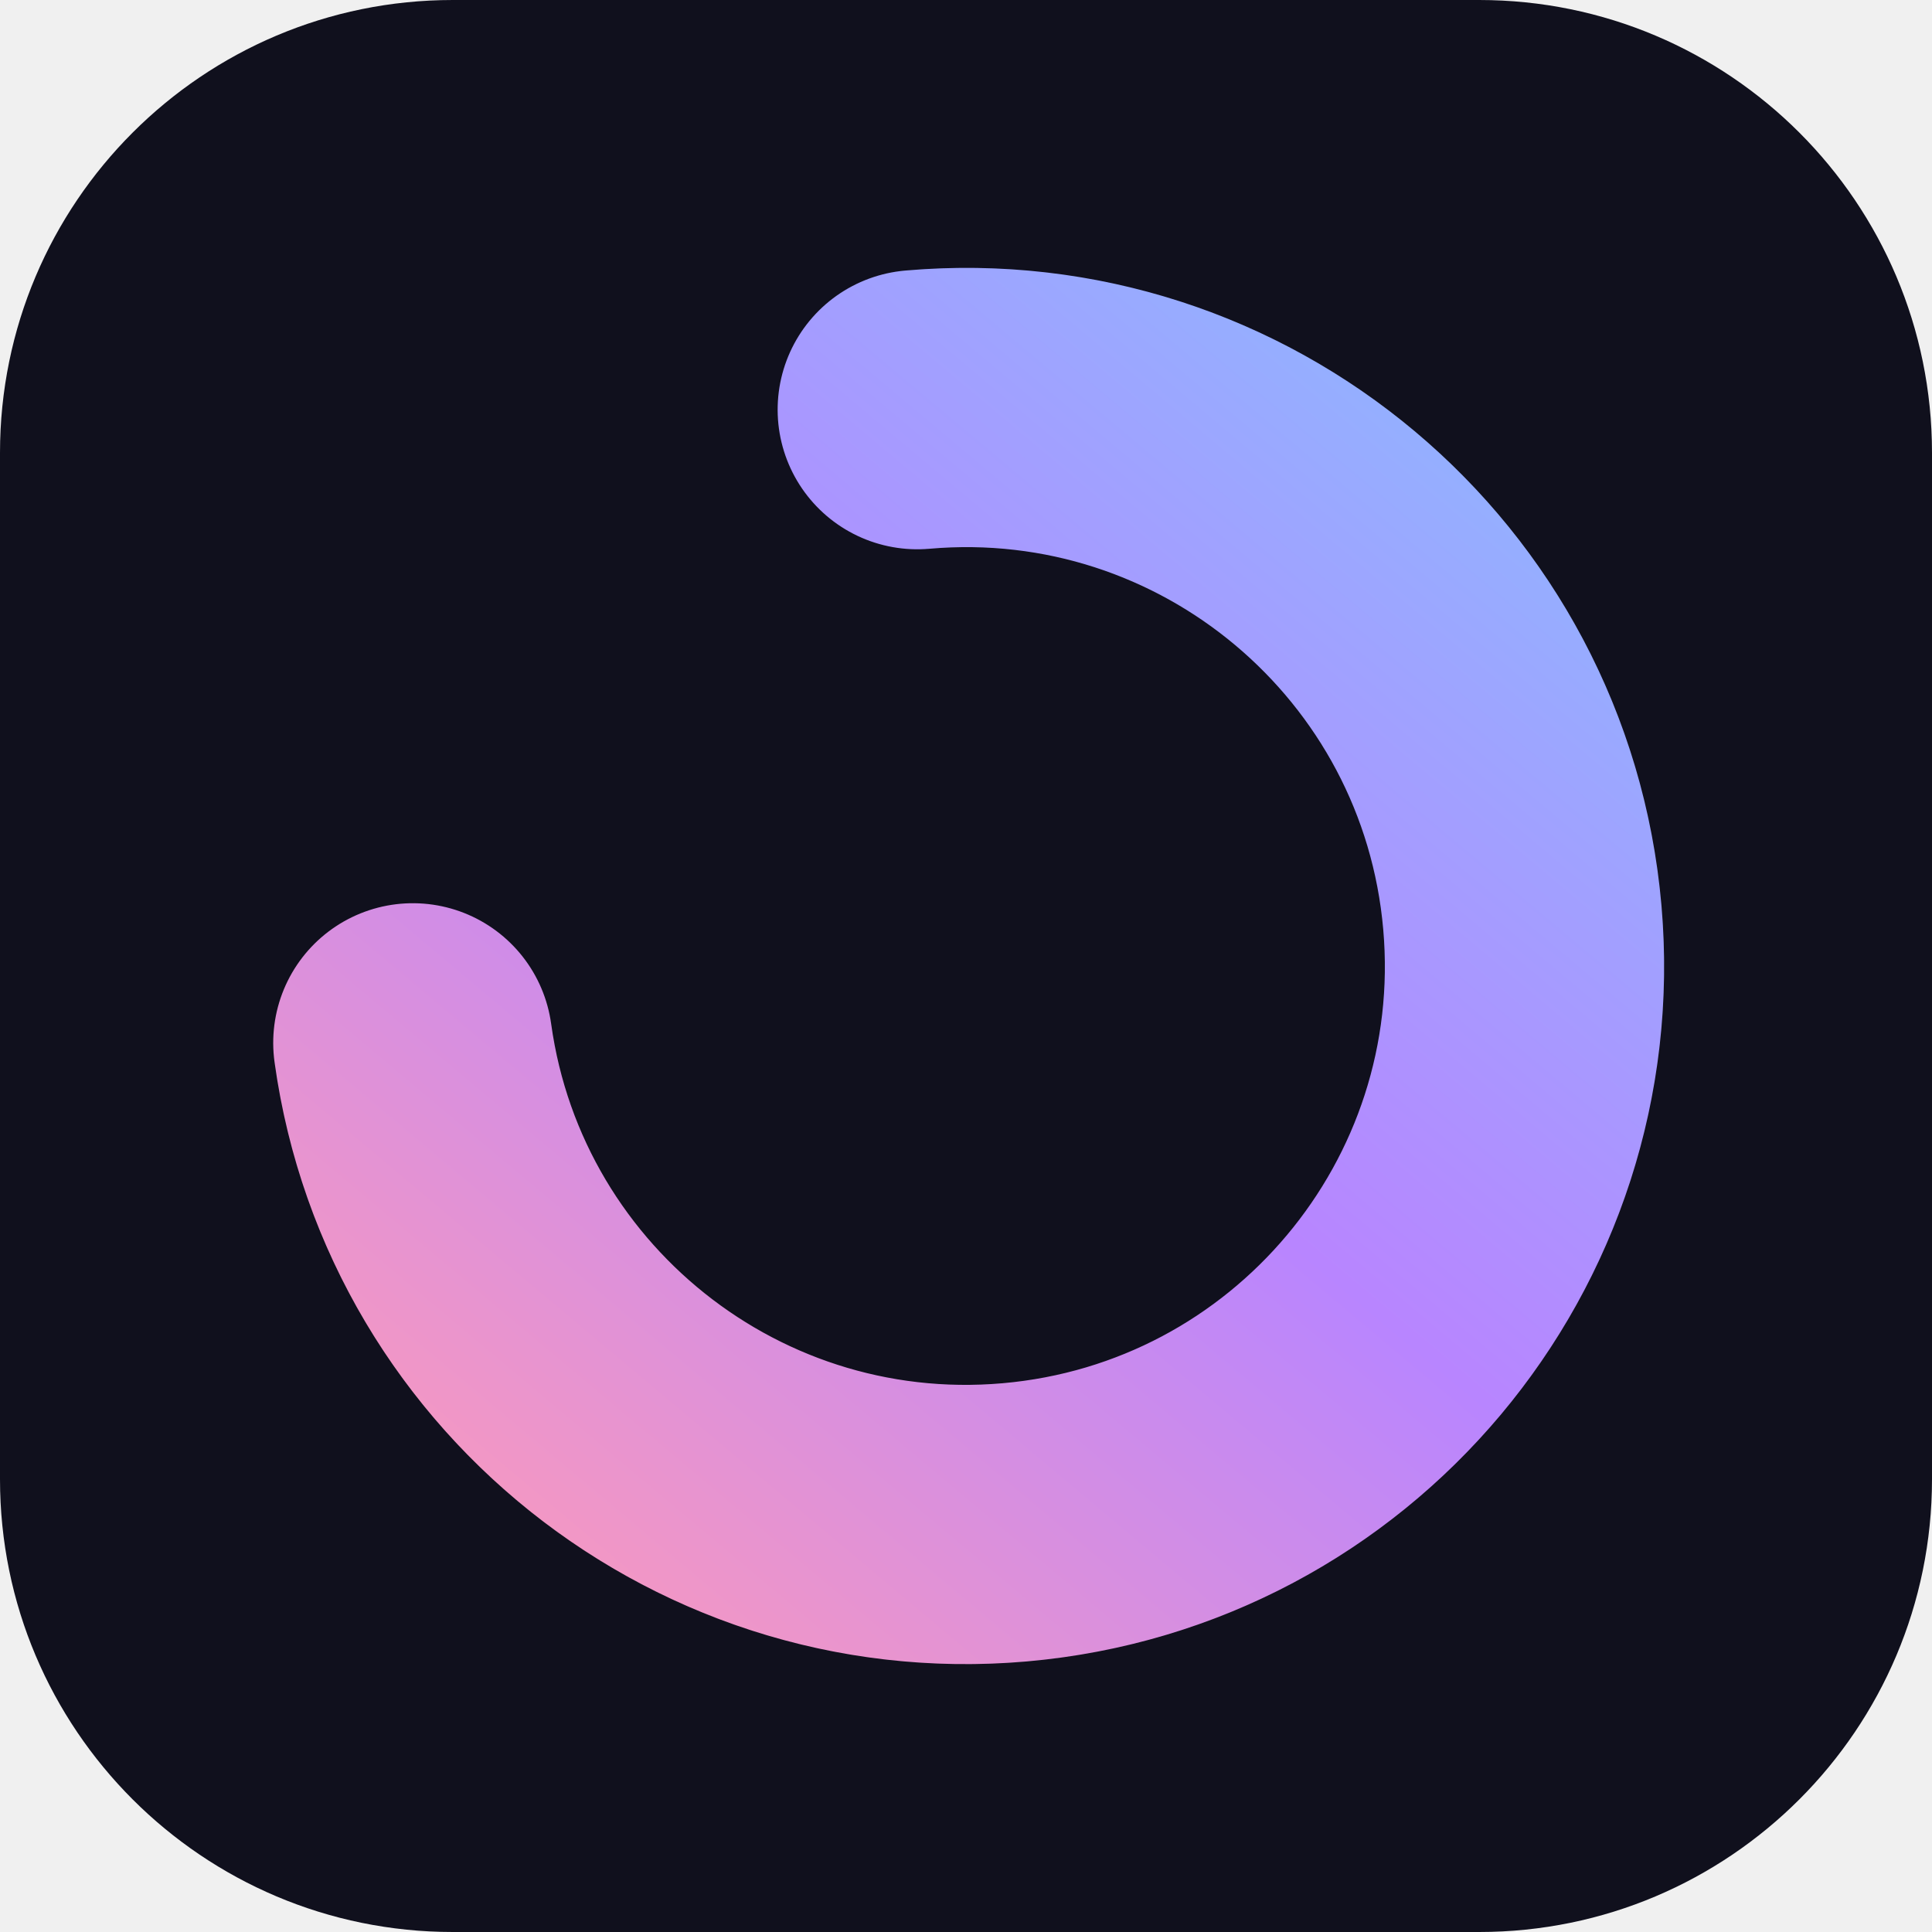
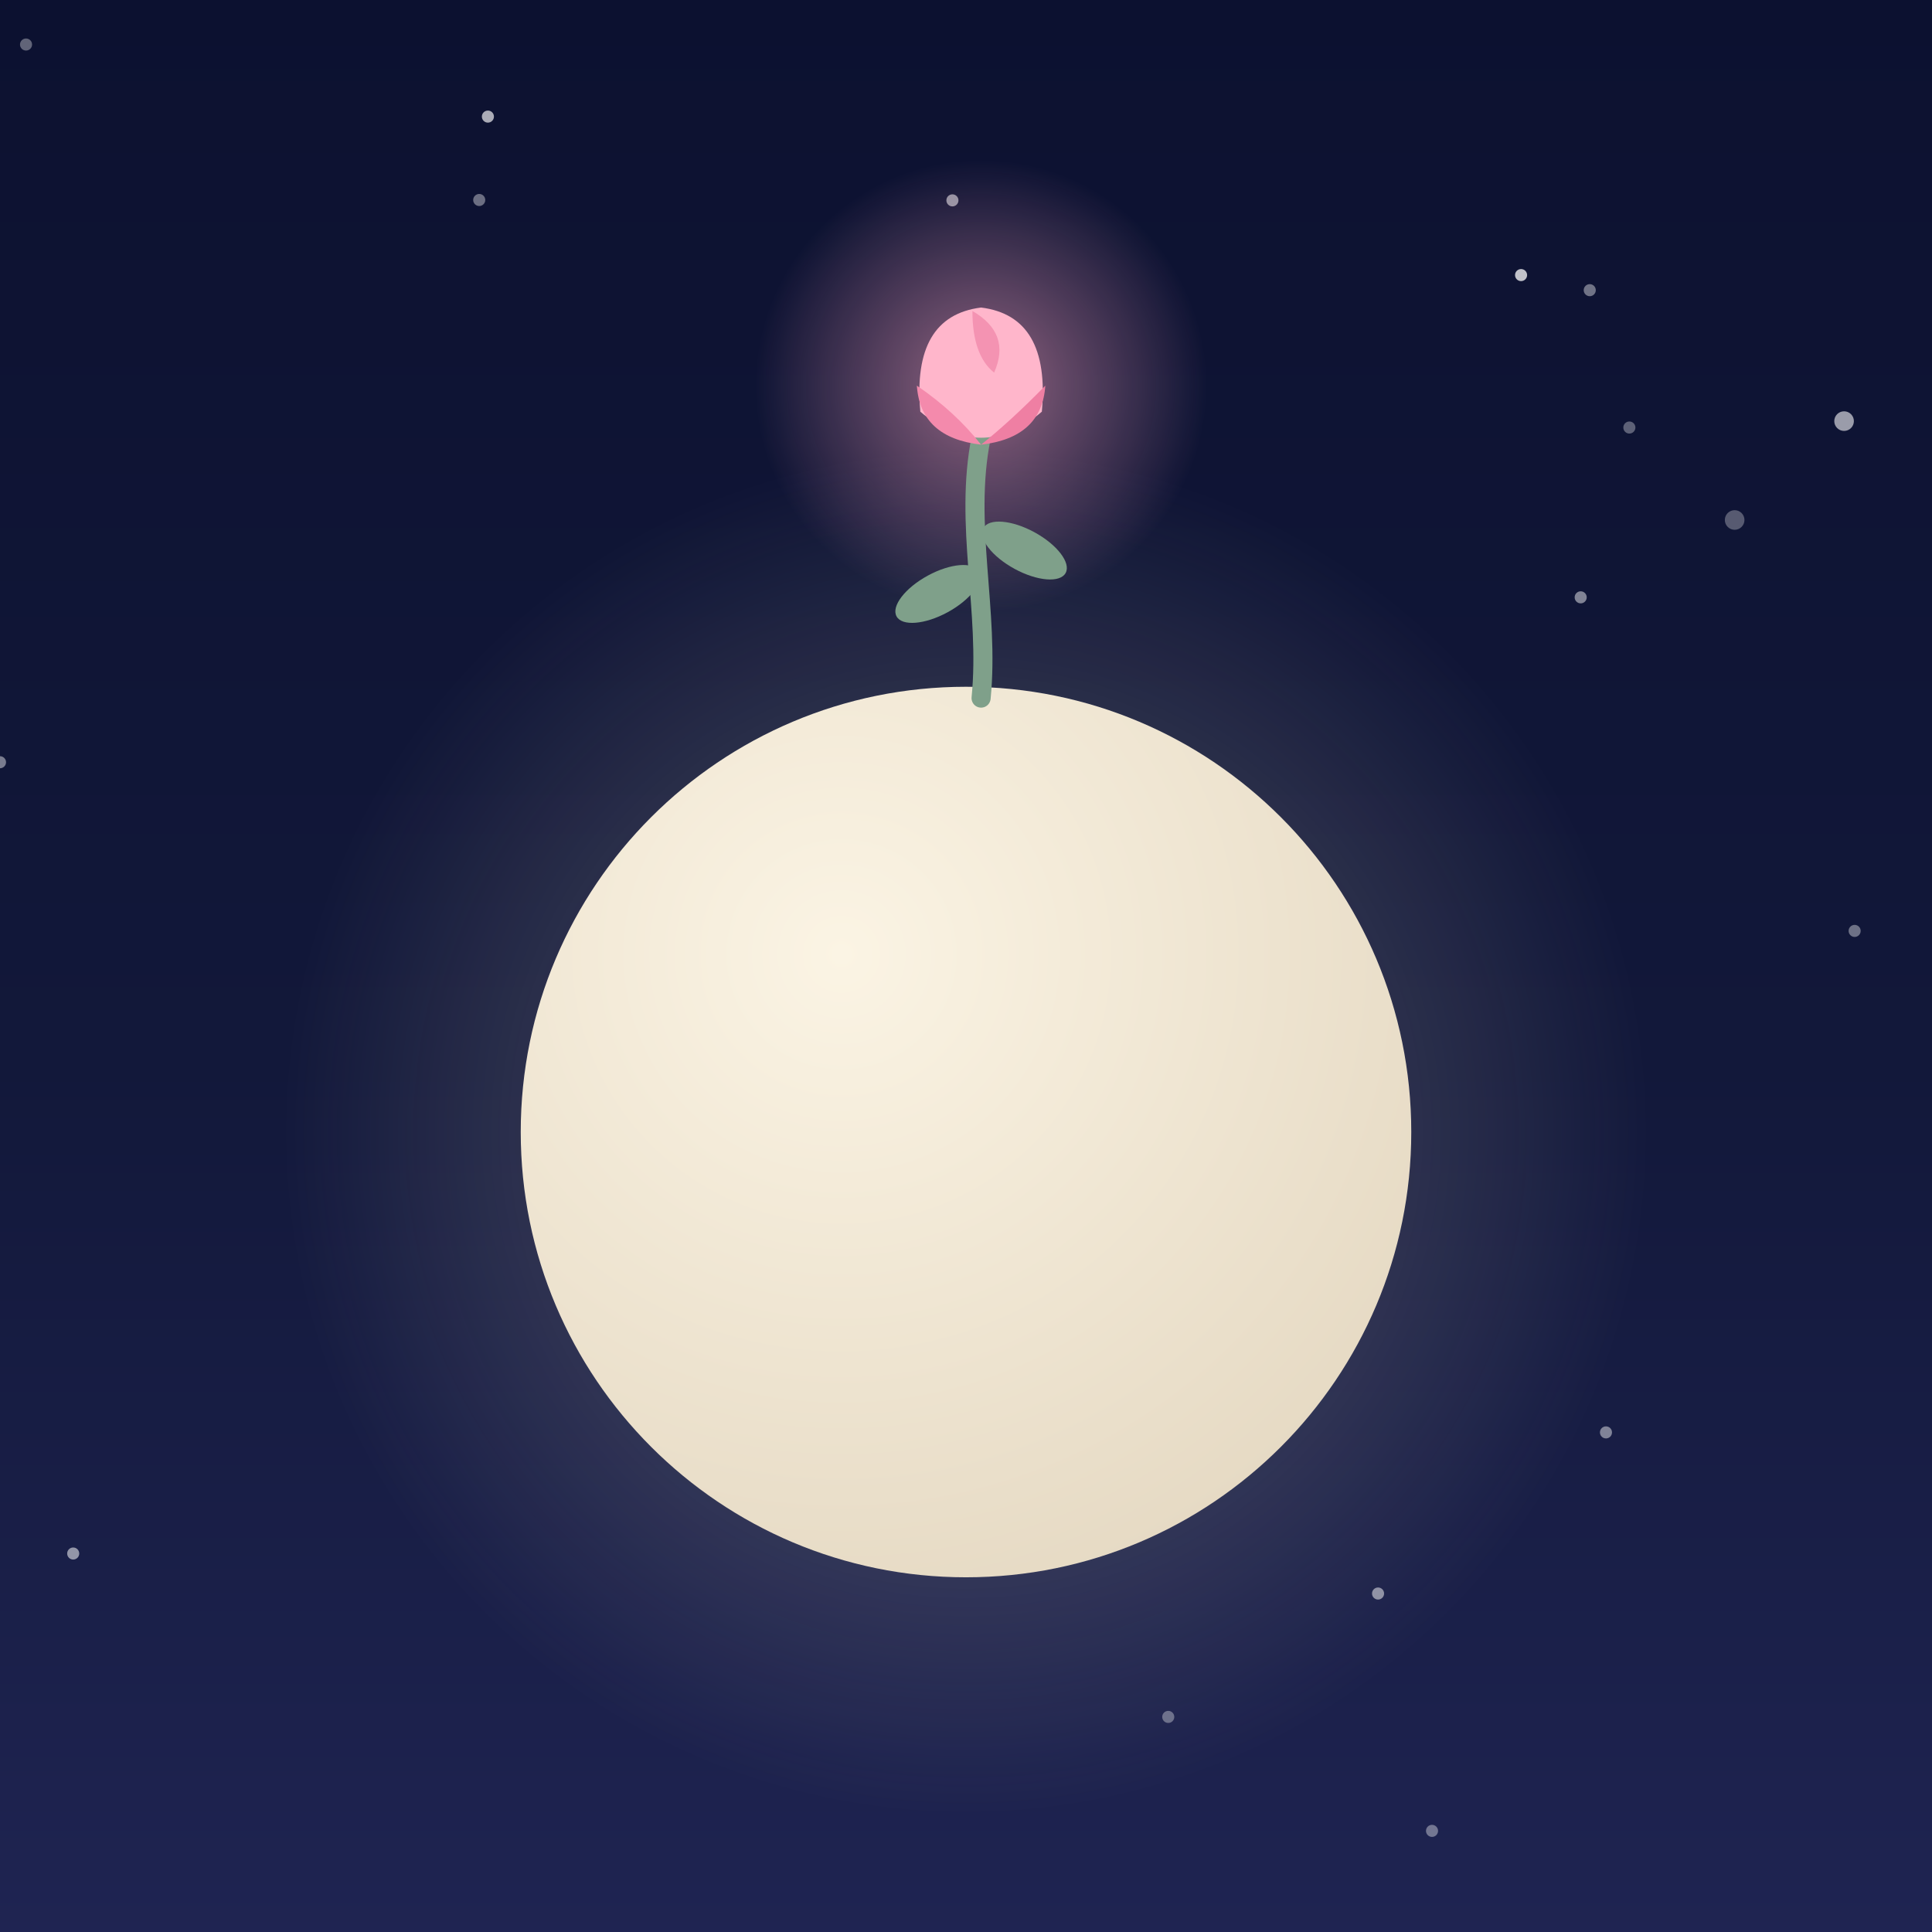
<svg xmlns="http://www.w3.org/2000/svg" viewBox="0 0 512 512">
  <defs>
-     <linearGradient id="ring" x1="96" y1="96" x2="416" y2="416" gradientUnits="userSpaceOnUse">
-       <stop stop-color="#ff9bb8" />
-       <stop offset=".5" stop-color="#b885ff" />
-       <stop offset="1" stop-color="#8db8ff" />
+     <linearGradient id="sky" x1="0" y1="0" x2="0" y2="1">
+       <stop offset="0" stop-color="#0c1130" />
+       <stop offset=".55" stop-color="#12183a" />
+       <stop offset="1" stop-color="#1f2452" />
    </linearGradient>
+     <radialGradient id="moon" cx=".36" cy=".3" r=".75">
+       <stop offset="0" stop-color="#fbf4e4" />
+       <stop offset="1" stop-color="#e6dac4" />
+     </radialGradient>
+     <radialGradient id="glow">
+       <stop offset=".45" stop-color="rgb(243,233,214)" stop-opacity=".42" />
+       <stop offset=".62" stop-color="rgb(243,233,214)" stop-opacity=".12" />
+       <stop offset="1" stop-color="rgb(243,233,214)" stop-opacity="0" />
+     </radialGradient>
+     <radialGradient id="roseGlow">
+       <stop offset="0" stop-color="#ffa8c2" stop-opacity=".55" />
+       <stop offset="1" stop-color="#ffa8c2" stop-opacity="0" />
+     </radialGradient>
  </defs>
-   <rect width="512" height="512" rx="120" fill="#10101d" />
-   <circle cx="256" cy="256" r="148" fill="none" stroke="url(#ring)" stroke-width="74" stroke-linecap="round" stroke-dasharray="690 240" transform="rotate(-95 256 256)" />
+   <rect width="512" height="512" fill="url(#sky)" />
+   <circle cx="0.0" cy="202.0" r="1.6" fill="#fff" opacity="0.44" />
+   <circle cx="306.3" cy="336.3" r="1.6" fill="#fff" opacity="0.27" />
+   <circle cx="19.4" cy="411.7" r="1.6" fill="#fff" opacity="0.53" />
+   <circle cx="252.4" cy="53.1" r="1.6" fill="#fff" opacity="0.54" />
+   <circle cx="6.9" cy="11.8" r="1.6" fill="#fff" opacity="0.35" />
+   <circle cx="129.3" cy="30.9" r="1.6" fill="#fff" opacity="0.65" />
+   <circle cx="275.7" cy="297.4" r="1.6" fill="#fff" opacity="0.73" />
+   <circle cx="127.0" cy="53.0" r="1.6" fill="#fff" opacity="0.39" />
+   <circle cx="403.1" cy="72.9" r="1.6" fill="#fff" opacity="0.74" />
+   <circle cx="459.7" cy="137.8" r="2.6" fill="#fff" opacity="0.30" />
+   <circle cx="379.5" cy="485.2" r="1.6" fill="#fff" opacity="0.38" />
+   <circle cx="488.7" cy="111.6" r="2.6" fill="#fff" opacity="0.58" />
+   <circle cx="418.9" cy="158.3" r="1.6" fill="#fff" opacity="0.47" />
+   <circle cx="365.2" cy="422.3" r="1.6" fill="#fff" opacity="0.50" />
+   <circle cx="235.3" cy="354.8" r="1.6" fill="#fff" opacity="0.34" />
+   <circle cx="365.5" cy="262.9" r="1.6" fill="#fff" opacity="0.73" />
+   <circle cx="491.5" cy="246.7" r="1.6" fill="#fff" opacity="0.39" />
+   <circle cx="431.8" cy="113.3" r="1.6" fill="#fff" opacity="0.33" />
+   <circle cx="425.6" cy="379.6" r="1.6" fill="#fff" opacity="0.45" />
+   <circle cx="421.3" cy="76.9" r="1.6" fill="#fff" opacity="0.41" />
+   <circle cx="247.5" cy="192.6" r="1.6" fill="#fff" opacity="0.28" />
+   <circle cx="309.6" cy="455.0" r="1.6" fill="#fff" opacity="0.34" />
+   <circle cx="256" cy="300" r="182.9" fill="url(#glow)" />
+   <circle cx="256" cy="300" r="118" fill="url(#moon)" />
+   <g transform="translate(260 185) scale(2.3)">
+     <circle cx="0" cy="-36" r="26" fill="url(#roseGlow)" />
+     <path d="M0 0C1 -10 -2 -20 0 -30" stroke="#7fa08a" stroke-width="2.2" fill="none" stroke-linecap="round" />
+     <ellipse cx="-5" cy="-12" rx="5.4" ry="2.4" fill="#7fa08a" transform="rotate(-28.6 -5 -12)" />
+     <ellipse cx="5" cy="-17" rx="5.4" ry="2.4" fill="#7fa08a" transform="rotate(28.6 5 -17)" />
+     <path d="M-7 -33Q-8 -44 0 -45Q8 -44 7 -33Q0 -27 -7 -33Z" fill="#ffb6cb" />
+     <path d="M-1 -44.6Q3.5 -42 1.5 -37.5Q-1 -39.5 -1 -44.6Z" fill="#f493b2" />
+     <path d="M-7.4 -36Q-7 -30 0 -29.2Q-3 -33 -7.4 -36Z" fill="#f48aac" />
+     <path d="M7.4 -36Q7 -30 0 -29.2Q3.5 -32 7.4 -36Z" fill="#ef7fa3" />
+   </g>
</svg>
